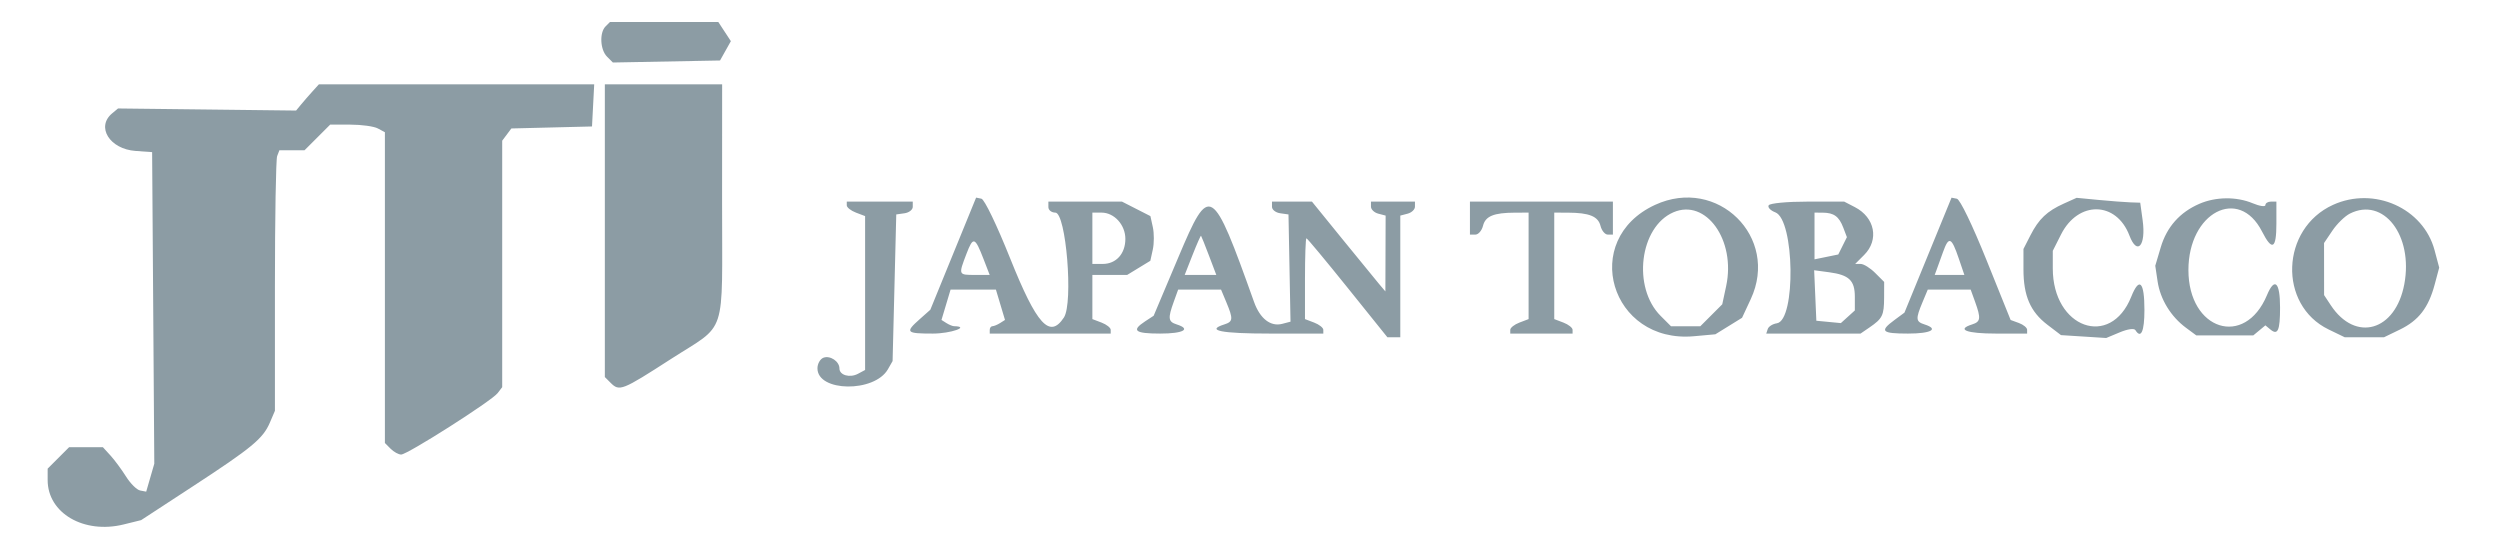
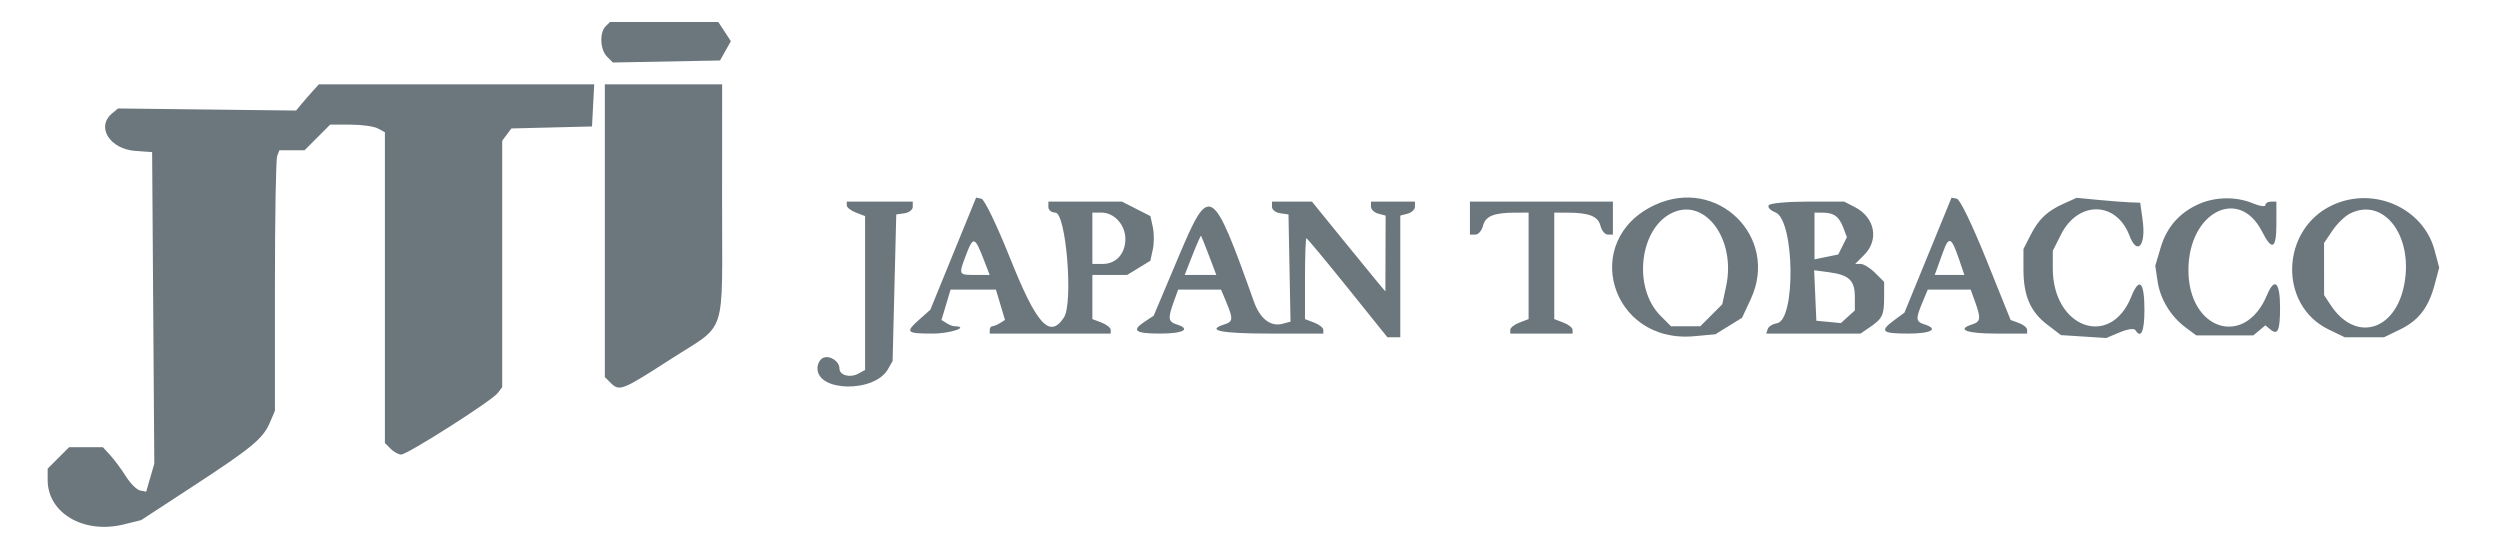
<svg xmlns="http://www.w3.org/2000/svg" width="682" height="151" viewBox="0 0 682 151" version="1.1">
-   <path d="M 165.200 7.200 C 163.491 8.909, 163.716 13.573, 165.598 15.455 L 167.195 17.052 181.811 16.776 L 196.426 16.500 197.904 13.865 L 199.381 11.230 197.667 8.615 L 195.954 6 181.177 6 L 166.400 6 165.200 7.200 M 85.250 24.928 C 84.287 25.989, 82.886 27.600, 82.136 28.508 L 80.772 30.160 56.486 29.874 L 32.201 29.588 30.600 30.917 C 26.137 34.621, 29.914 40.677, 37.002 41.180 L 41.500 41.500 41.796 84 L 42.091 126.500 40.987 130.312 L 39.883 134.124 38.226 133.805 C 37.316 133.630, 35.583 131.914, 34.377 129.993 C 33.170 128.072, 31.258 125.487, 30.127 124.250 L 28.071 122 23.459 122 L 18.846 122 15.923 124.923 L 13 127.846 13 130.973 C 13 139.980, 22.887 145.747, 33.736 143.068 L 38.500 141.891 52.500 132.747 C 68.787 122.109, 71.751 119.658, 73.623 115.282 L 75 112.064 75 78.114 C 75 59.441, 75.273 43.452, 75.607 42.582 L 76.214 41 79.640 41 L 83.067 41 86.567 37.500 L 90.067 34 95.599 34 C 98.642 34, 102.002 34.466, 103.066 35.035 L 105 36.070 105 78.464 L 105 120.857 106.571 122.429 C 107.436 123.293, 108.726 124, 109.440 124 C 111.141 124, 134.132 109.363, 135.750 107.250 L 137 105.618 137 72 L 137 38.382 138.250 36.713 L 139.500 35.044 150.500 34.772 L 161.500 34.500 161.800 28.750 L 162.100 23 124.550 23 L 87 23 85.250 24.928 M 165 62.929 L 165 102.857 166.571 104.429 C 168.977 106.834, 169.654 106.568, 182.972 97.978 C 198.551 87.930, 196.967 92.760, 196.985 55.250 L 197 23 181 23 L 165 23 165 62.929 M 260.038 69.204 L 253.792 84.500 250.896 87.073 C 246.847 90.670, 247.149 91, 254.500 91 C 259.334 91, 264.818 89.078, 260.250 88.985 C 259.837 88.976, 258.901 88.589, 258.168 88.125 L 256.836 87.280 258.076 83.140 L 259.317 79 265.500 79 L 271.683 79 272.924 83.140 L 274.164 87.280 272.832 88.125 C 272.099 88.589, 271.163 88.976, 270.750 88.985 C 270.337 88.993, 270 89.450, 270 90 L 270 91 286.500 91 L 303 91 303 89.975 C 303 89.412, 301.875 88.523, 300.500 88 L 298 87.050 298 81.025 L 298 75 302.750 74.996 L 307.500 74.993 310.655 73.069 L 313.809 71.145 314.484 68.073 C 314.855 66.383, 314.860 63.640, 314.495 61.977 L 313.831 58.954 309.955 56.977 L 306.080 55 296.040 55 L 286 55 286 56.500 C 286 57.325, 286.852 58, 287.893 58 C 290.819 58, 292.837 82.664, 290.235 86.615 C 286.358 92.499, 282.836 88.626, 275.577 70.500 C 271.901 61.319, 268.555 54.374, 267.727 54.204 L 266.284 53.908 260.038 69.204 M 321.502 70.069 L 314.719 86.138 312.360 87.684 C 308.555 90.177, 309.582 91, 316.500 91 C 322.832 91, 325.030 89.779, 321 88.500 C 318.678 87.763, 318.561 86.856, 320.201 82.321 L 321.402 79 327.252 79 L 333.102 79 334.551 82.468 C 336.451 87.016, 336.385 87.743, 334 88.500 C 328.816 90.145, 333.088 91, 346.500 91 L 361 91 361 89.975 C 361 89.412, 359.875 88.523, 358.500 88 L 356 87.050 356 76.025 C 356 69.961, 356.176 65, 356.391 65 C 356.606 65, 361.663 71.075, 367.629 78.500 L 378.476 92 380.238 92 L 382 92 382 75.406 L 382 58.813 384 58.290 C 385.100 58.002, 386 57.144, 386 56.383 L 386 55 380 55 L 374 55 374 56.383 C 374 57.144, 374.900 58.002, 376 58.290 L 378 58.813 377.967 69.156 L 377.933 79.500 376.217 77.473 C 375.273 76.358, 370.765 70.846, 366.201 65.223 L 357.902 55 352.451 55 L 347 55 347 56.430 C 347 57.217, 348.012 58.005, 349.250 58.180 L 351.500 58.500 351.776 73.127 L 352.052 87.753 349.798 88.342 C 346.624 89.173, 343.734 86.935, 342.110 82.390 C 330.644 50.291, 330.010 49.912, 321.502 70.069 M 451.500 55.890 C 430.919 65.389, 439.336 93.789, 462.121 91.723 L 467.950 91.194 471.592 88.943 L 475.235 86.692 477.608 81.596 C 485.474 64.703, 468.537 48.027, 451.500 55.890 M 525.957 69.605 L 519.536 85.283 516.768 87.330 C 512.666 90.362, 513.314 91, 520.500 91 C 526.832 91, 529.030 89.779, 525 88.500 C 522.615 87.743, 522.549 87.016, 524.449 82.468 L 525.898 79 531.748 79 L 537.598 79 538.799 82.321 C 540.439 86.856, 540.322 87.763, 538 88.500 C 533.591 89.899, 536.453 91, 544.500 91 L 553 91 553 89.968 C 553 89.400, 551.987 88.566, 550.750 88.114 L 548.500 87.292 541.897 70.896 C 538.042 61.323, 534.687 54.381, 533.836 54.213 L 532.378 53.926 525.957 69.605 M 563.030 55.529 C 558.427 57.598, 556.177 59.735, 553.894 64.210 L 552 67.920 552 73.492 C 552 80.687, 553.882 85.045, 558.514 88.578 L 562.240 91.421 568.406 91.813 L 574.572 92.206 578.264 90.663 C 580.438 89.755, 582.195 89.507, 582.537 90.060 C 584.058 92.521, 585 90.417, 585 84.559 C 585 76.816, 583.611 75.432, 581.396 80.967 C 575.720 95.155, 560 89.481, 560 73.244 L 560 68.424 562.250 63.962 C 566.927 54.687, 577.331 54.849, 580.906 64.252 C 583.031 69.841, 585.468 67.037, 584.514 60.101 L 583.853 55.294 581.176 55.205 C 579.704 55.155, 575.800 54.857, 572.500 54.542 L 566.500 53.968 563.030 55.529 M 600 55.594 C 594.654 57.910, 591.107 61.901, 589.454 67.460 L 587.956 72.500 588.595 76.777 C 589.324 81.650, 592.206 86.359, 596.327 89.408 L 599.154 91.500 606.924 91.500 L 614.694 91.500 616.347 90.128 L 618 88.755 619.342 89.869 C 621.392 91.570, 622 90.203, 622 83.892 C 622 76.932, 620.512 75.531, 618.425 80.526 C 612.368 95.022, 597 90.099, 597 73.664 C 597 57.962, 610.753 50.754, 617.073 63.143 C 619.845 68.577, 621 67.947, 621 61 L 621 55 619.500 55 C 618.675 55, 618 55.427, 618 55.949 C 618 56.471, 616.439 56.246, 614.532 55.449 C 610.114 53.603, 604.467 53.659, 600 55.594 M 636.459 55.880 C 622.166 62.372, 621.426 83.187, 635.250 89.879 L 639.631 92 645 92 L 650.369 92 654.677 89.914 C 659.794 87.437, 662.483 83.963, 664.173 77.645 L 665.415 73 664.148 68.250 C 661.090 56.780, 647.673 50.786, 636.459 55.880 M 231 56.025 C 231 56.588, 232.125 57.477, 233.500 58 L 236 58.950 236 79.940 L 236 100.930 234.072 101.961 C 231.831 103.161, 229 102.354, 229 100.515 C 229 98.587, 226.458 96.887, 224.627 97.590 C 223.732 97.933, 223 99.236, 223 100.485 C 223 106.950, 238.558 107.146, 242.227 100.727 L 243.500 98.500 244 78.500 L 244.500 58.500 246.750 58.180 C 247.988 58.005, 249 57.217, 249 56.430 L 249 55 240 55 L 231 55 231 56.025 M 401 59.500 L 401 64 402.481 64 C 403.295 64, 404.234 62.918, 404.566 61.594 C 405.225 58.967, 407.487 58.035, 413.250 58.014 L 417 58 417 72.525 L 417 87.050 414.500 88 C 413.125 88.523, 412 89.412, 412 89.975 L 412 91 420.500 91 L 429 91 429 89.975 C 429 89.412, 427.875 88.523, 426.500 88 L 424 87.050 424 72.525 L 424 58 427.750 58.014 C 433.549 58.035, 435.966 59.018, 436.619 61.619 C 436.948 62.929, 437.843 64, 438.608 64 L 440 64 440 59.500 L 440 55 420.500 55 L 401 55 401 59.500 M 482.499 56.002 C 482.158 56.553, 482.970 57.418, 484.303 57.925 C 489.568 59.927, 489.952 87.421, 484.726 88.194 C 483.588 88.362, 482.471 89.063, 482.245 89.750 L 481.833 91 494.694 91 L 507.555 91 510.027 89.308 C 513.541 86.903, 513.967 86.031, 513.985 81.205 L 514 76.909 511.545 74.455 C 510.195 73.105, 508.416 72, 507.591 72 L 506.091 72 508.545 69.545 C 512.664 65.427, 511.484 59.336, 506.020 56.510 L 503.099 55 493.109 55 C 487.514 55, 482.846 55.441, 482.499 56.002 M 456.500 57.916 C 447.277 61.906, 445.244 78.398, 453.017 86.171 L 455.846 89 459.846 89 L 463.846 89 466.839 86.008 L 469.831 83.015 470.897 78.042 C 473.582 65.523, 465.390 54.071, 456.500 57.916 M 641.030 58.279 C 639.672 58.967, 637.534 61.052, 636.280 62.912 L 634 66.296 634.007 73.398 L 634.013 80.500 635.837 83.266 C 642.574 93.482, 653.501 90.349, 655.898 77.514 C 658.383 64.215, 650.206 53.636, 641.030 58.279 M 298 65 L 298 72 300.845 72 C 304.486 72, 307 69.211, 307 65.171 C 307 61.341, 303.972 58, 300.500 58 L 298 58 298 65 M 495 64.374 L 495 70.747 498.240 70.085 L 501.480 69.422 502.658 67.060 L 503.835 64.697 502.855 62.119 C 501.692 59.059, 500.295 58.036, 497.250 58.015 L 495 58 495 64.374 M 325.323 69.565 L 323.184 75 327.496 75 L 331.808 75 329.816 69.750 C 328.720 66.862, 327.742 64.417, 327.643 64.315 C 327.544 64.213, 326.500 66.575, 325.323 69.565 M 263.654 69.237 C 261.440 75.033, 261.427 75, 265.992 75 L 269.984 75 268.342 70.750 C 265.960 64.587, 265.488 64.435, 263.654 69.237 M 530.040 68.803 C 529.313 70.836, 528.508 73.063, 528.252 73.750 L 527.786 75 531.832 75 L 535.879 75 534.346 70.501 C 532.343 64.624, 531.636 64.345, 530.040 68.803 M 495.201 80.612 L 495.500 87.500 498.844 87.820 L 502.187 88.141 504.094 86.415 L 506 84.690 506 80.967 C 506 76.503, 504.428 75.001, 498.990 74.272 L 494.902 73.724 495.201 80.612" stroke="none" fill="#8c9ca4" fill-rule="evenodd" />
+   <path d="M 165.200 7.200 C 163.491 8.909, 163.716 13.573, 165.598 15.455 L 167.195 17.052 181.811 16.776 L 196.426 16.500 197.904 13.865 L 199.381 11.230 197.667 8.615 L 195.954 6 181.177 6 L 166.400 6 165.200 7.200 M 85.250 24.928 C 84.287 25.989, 82.886 27.600, 82.136 28.508 L 80.772 30.160 56.486 29.874 L 32.201 29.588 30.600 30.917 C 26.137 34.621, 29.914 40.677, 37.002 41.180 L 41.500 41.500 41.796 84 L 42.091 126.500 40.987 130.312 L 39.883 134.124 38.226 133.805 C 37.316 133.630, 35.583 131.914, 34.377 129.993 C 33.170 128.072, 31.258 125.487, 30.127 124.250 L 28.071 122 23.459 122 L 18.846 122 15.923 124.923 L 13 127.846 13 130.973 C 13 139.980, 22.887 145.747, 33.736 143.068 L 38.500 141.891 52.500 132.747 C 68.787 122.109, 71.751 119.658, 73.623 115.282 L 75 112.064 75 78.114 C 75 59.441, 75.273 43.452, 75.607 42.582 L 76.214 41 79.640 41 L 83.067 41 86.567 37.500 L 90.067 34 95.599 34 C 98.642 34, 102.002 34.466, 103.066 35.035 L 105 36.070 105 78.464 L 105 120.857 106.571 122.429 C 107.436 123.293, 108.726 124, 109.440 124 C 111.141 124, 134.132 109.363, 135.750 107.250 L 137 105.618 137 72 L 137 38.382 138.250 36.713 L 139.500 35.044 150.500 34.772 L 161.500 34.500 161.800 28.750 L 162.100 23 124.550 23 L 87 23 85.250 24.928 M 165 62.929 L 165 102.857 166.571 104.429 C 168.977 106.834, 169.654 106.568, 182.972 97.978 C 198.551 87.930, 196.967 92.760, 196.985 55.250 L 197 23 181 23 L 165 23 165 62.929 M 260.038 69.204 L 253.792 84.500 250.896 87.073 C 246.847 90.670, 247.149 91, 254.500 91 C 259.334 91, 264.818 89.078, 260.250 88.985 C 259.837 88.976, 258.901 88.589, 258.168 88.125 L 256.836 87.280 258.076 83.140 L 259.317 79 265.500 79 L 271.683 79 272.924 83.140 L 274.164 87.280 272.832 88.125 C 272.099 88.589, 271.163 88.976, 270.750 88.985 C 270.337 88.993, 270 89.450, 270 90 L 270 91 286.500 91 L 303 91 303 89.975 C 303 89.412, 301.875 88.523, 300.500 88 L 298 87.050 298 81.025 L 298 75 302.750 74.996 L 307.500 74.993 310.655 73.069 L 313.809 71.145 314.484 68.073 C 314.855 66.383, 314.860 63.640, 314.495 61.977 L 313.831 58.954 309.955 56.977 L 306.080 55 296.040 55 L 286 55 286 56.500 C 286 57.325, 286.852 58, 287.893 58 C 290.819 58, 292.837 82.664, 290.235 86.615 C 286.358 92.499, 282.836 88.626, 275.577 70.500 C 271.901 61.319, 268.555 54.374, 267.727 54.204 L 266.284 53.908 260.038 69.204 M 321.502 70.069 L 314.719 86.138 312.360 87.684 C 308.555 90.177, 309.582 91, 316.500 91 C 322.832 91, 325.030 89.779, 321 88.500 C 318.678 87.763, 318.561 86.856, 320.201 82.321 L 321.402 79 327.252 79 L 333.102 79 334.551 82.468 C 336.451 87.016, 336.385 87.743, 334 88.500 C 328.816 90.145, 333.088 91, 346.500 91 L 361 91 361 89.975 C 361 89.412, 359.875 88.523, 358.500 88 L 356 87.050 356 76.025 C 356 69.961, 356.176 65, 356.391 65 C 356.606 65, 361.663 71.075, 367.629 78.500 L 378.476 92 380.238 92 L 382 92 382 75.406 L 382 58.813 384 58.290 C 385.100 58.002, 386 57.144, 386 56.383 L 386 55 380 55 L 374 55 374 56.383 C 374 57.144, 374.900 58.002, 376 58.290 L 378 58.813 377.967 69.156 L 377.933 79.500 376.217 77.473 C 375.273 76.358, 370.765 70.846, 366.201 65.223 L 357.902 55 352.451 55 L 347 55 347 56.430 C 347 57.217, 348.012 58.005, 349.250 58.180 L 351.500 58.500 351.776 73.127 L 352.052 87.753 349.798 88.342 C 346.624 89.173, 343.734 86.935, 342.110 82.390 C 330.644 50.291, 330.010 49.912, 321.502 70.069 M 451.500 55.890 C 430.919 65.389, 439.336 93.789, 462.121 91.723 L 467.950 91.194 471.592 88.943 L 475.235 86.692 477.608 81.596 C 485.474 64.703, 468.537 48.027, 451.500 55.890 M 525.957 69.605 L 519.536 85.283 516.768 87.330 C 512.666 90.362, 513.314 91, 520.500 91 C 526.832 91, 529.030 89.779, 525 88.500 C 522.615 87.743, 522.549 87.016, 524.449 82.468 L 525.898 79 531.748 79 L 537.598 79 538.799 82.321 C 540.439 86.856, 540.322 87.763, 538 88.500 C 533.591 89.899, 536.453 91, 544.500 91 L 553 91 553 89.968 C 553 89.400, 551.987 88.566, 550.750 88.114 L 548.500 87.292 541.897 70.896 C 538.042 61.323, 534.687 54.381, 533.836 54.213 L 532.378 53.926 525.957 69.605 M 563.030 55.529 C 558.427 57.598, 556.177 59.735, 553.894 64.210 L 552 67.920 552 73.492 C 552 80.687, 553.882 85.045, 558.514 88.578 L 562.240 91.421 568.406 91.813 L 574.572 92.206 578.264 90.663 C 580.438 89.755, 582.195 89.507, 582.537 90.060 C 584.058 92.521, 585 90.417, 585 84.559 C 585 76.816, 583.611 75.432, 581.396 80.967 C 575.720 95.155, 560 89.481, 560 73.244 L 560 68.424 562.250 63.962 C 566.927 54.687, 577.331 54.849, 580.906 64.252 C 583.031 69.841, 585.468 67.037, 584.514 60.101 L 583.853 55.294 581.176 55.205 C 579.704 55.155, 575.800 54.857, 572.500 54.542 L 566.500 53.968 563.030 55.529 M 600 55.594 C 594.654 57.910, 591.107 61.901, 589.454 67.460 L 587.956 72.500 588.595 76.777 C 589.324 81.650, 592.206 86.359, 596.327 89.408 L 599.154 91.500 606.924 91.500 L 614.694 91.500 616.347 90.128 L 618 88.755 619.342 89.869 C 621.392 91.570, 622 90.203, 622 83.892 C 622 76.932, 620.512 75.531, 618.425 80.526 C 612.368 95.022, 597 90.099, 597 73.664 C 597 57.962, 610.753 50.754, 617.073 63.143 C 619.845 68.577, 621 67.947, 621 61 L 621 55 619.500 55 C 618.675 55, 618 55.427, 618 55.949 C 618 56.471, 616.439 56.246, 614.532 55.449 C 610.114 53.603, 604.467 53.659, 600 55.594 M 636.459 55.880 C 622.166 62.372, 621.426 83.187, 635.250 89.879 L 639.631 92 645 92 L 650.369 92 654.677 89.914 C 659.794 87.437, 662.483 83.963, 664.173 77.645 L 665.415 73 664.148 68.250 C 661.090 56.780, 647.673 50.786, 636.459 55.880 M 231 56.025 C 231 56.588, 232.125 57.477, 233.500 58 L 236 58.950 236 79.940 L 236 100.930 234.072 101.961 C 231.831 103.161, 229 102.354, 229 100.515 C 229 98.587, 226.458 96.887, 224.627 97.590 C 223.732 97.933, 223 99.236, 223 100.485 C 223 106.950, 238.558 107.146, 242.227 100.727 L 243.500 98.500 244 78.500 L 244.500 58.500 246.750 58.180 C 247.988 58.005, 249 57.217, 249 56.430 L 249 55 240 55 L 231 55 231 56.025 M 401 59.500 L 401 64 402.481 64 C 403.295 64, 404.234 62.918, 404.566 61.594 C 405.225 58.967, 407.487 58.035, 413.250 58.014 L 417 58 417 72.525 L 417 87.050 414.500 88 C 413.125 88.523, 412 89.412, 412 89.975 L 412 91 420.500 91 L 429 91 429 89.975 C 429 89.412, 427.875 88.523, 426.500 88 L 424 87.050 424 72.525 L 424 58 427.750 58.014 C 433.549 58.035, 435.966 59.018, 436.619 61.619 C 436.948 62.929, 437.843 64, 438.608 64 L 440 64 440 59.500 L 440 55 420.500 55 L 401 55 401 59.500 M 482.499 56.002 C 482.158 56.553, 482.970 57.418, 484.303 57.925 C 489.568 59.927, 489.952 87.421, 484.726 88.194 C 483.588 88.362, 482.471 89.063, 482.245 89.750 L 481.833 91 494.694 91 L 507.555 91 510.027 89.308 C 513.541 86.903, 513.967 86.031, 513.985 81.205 L 514 76.909 511.545 74.455 C 510.195 73.105, 508.416 72, 507.591 72 L 506.091 72 508.545 69.545 C 512.664 65.427, 511.484 59.336, 506.020 56.510 L 503.099 55 493.109 55 C 487.514 55, 482.846 55.441, 482.499 56.002 M 456.500 57.916 C 447.277 61.906, 445.244 78.398, 453.017 86.171 L 455.846 89 459.846 89 L 463.846 89 466.839 86.008 L 469.831 83.015 470.897 78.042 C 473.582 65.523, 465.390 54.071, 456.500 57.916 M 641.030 58.279 C 639.672 58.967, 637.534 61.052, 636.280 62.912 L 634 66.296 634.007 73.398 L 634.013 80.500 635.837 83.266 C 642.574 93.482, 653.501 90.349, 655.898 77.514 C 658.383 64.215, 650.206 53.636, 641.030 58.279 M 298 65 L 298 72 300.845 72 C 304.486 72, 307 69.211, 307 65.171 C 307 61.341, 303.972 58, 300.500 58 L 298 58 298 65 M 495 64.374 L 495 70.747 498.240 70.085 L 501.480 69.422 502.658 67.060 L 503.835 64.697 502.855 62.119 C 501.692 59.059, 500.295 58.036, 497.250 58.015 L 495 58 495 64.374 M 325.323 69.565 L 323.184 75 327.496 75 L 331.808 75 329.816 69.750 C 328.720 66.862, 327.742 64.417, 327.643 64.315 C 327.544 64.213, 326.500 66.575, 325.323 69.565 M 263.654 69.237 C 261.440 75.033, 261.427 75, 265.992 75 L 269.984 75 268.342 70.750 C 265.960 64.587, 265.488 64.435, 263.654 69.237 M 530.040 68.803 C 529.313 70.836, 528.508 73.063, 528.252 73.750 L 527.786 75 531.832 75 L 535.879 75 534.346 70.501 C 532.343 64.624, 531.636 64.345, 530.040 68.803 M 495.201 80.612 L 495.500 87.500 498.844 87.820 L 502.187 88.141 504.094 86.415 L 506 84.690 506 80.967 C 506 76.503, 504.428 75.001, 498.990 74.272 L 494.902 73.724 495.201 80.612" stroke="none" fill="#6B777D" fill-rule="evenodd" />
</svg>
